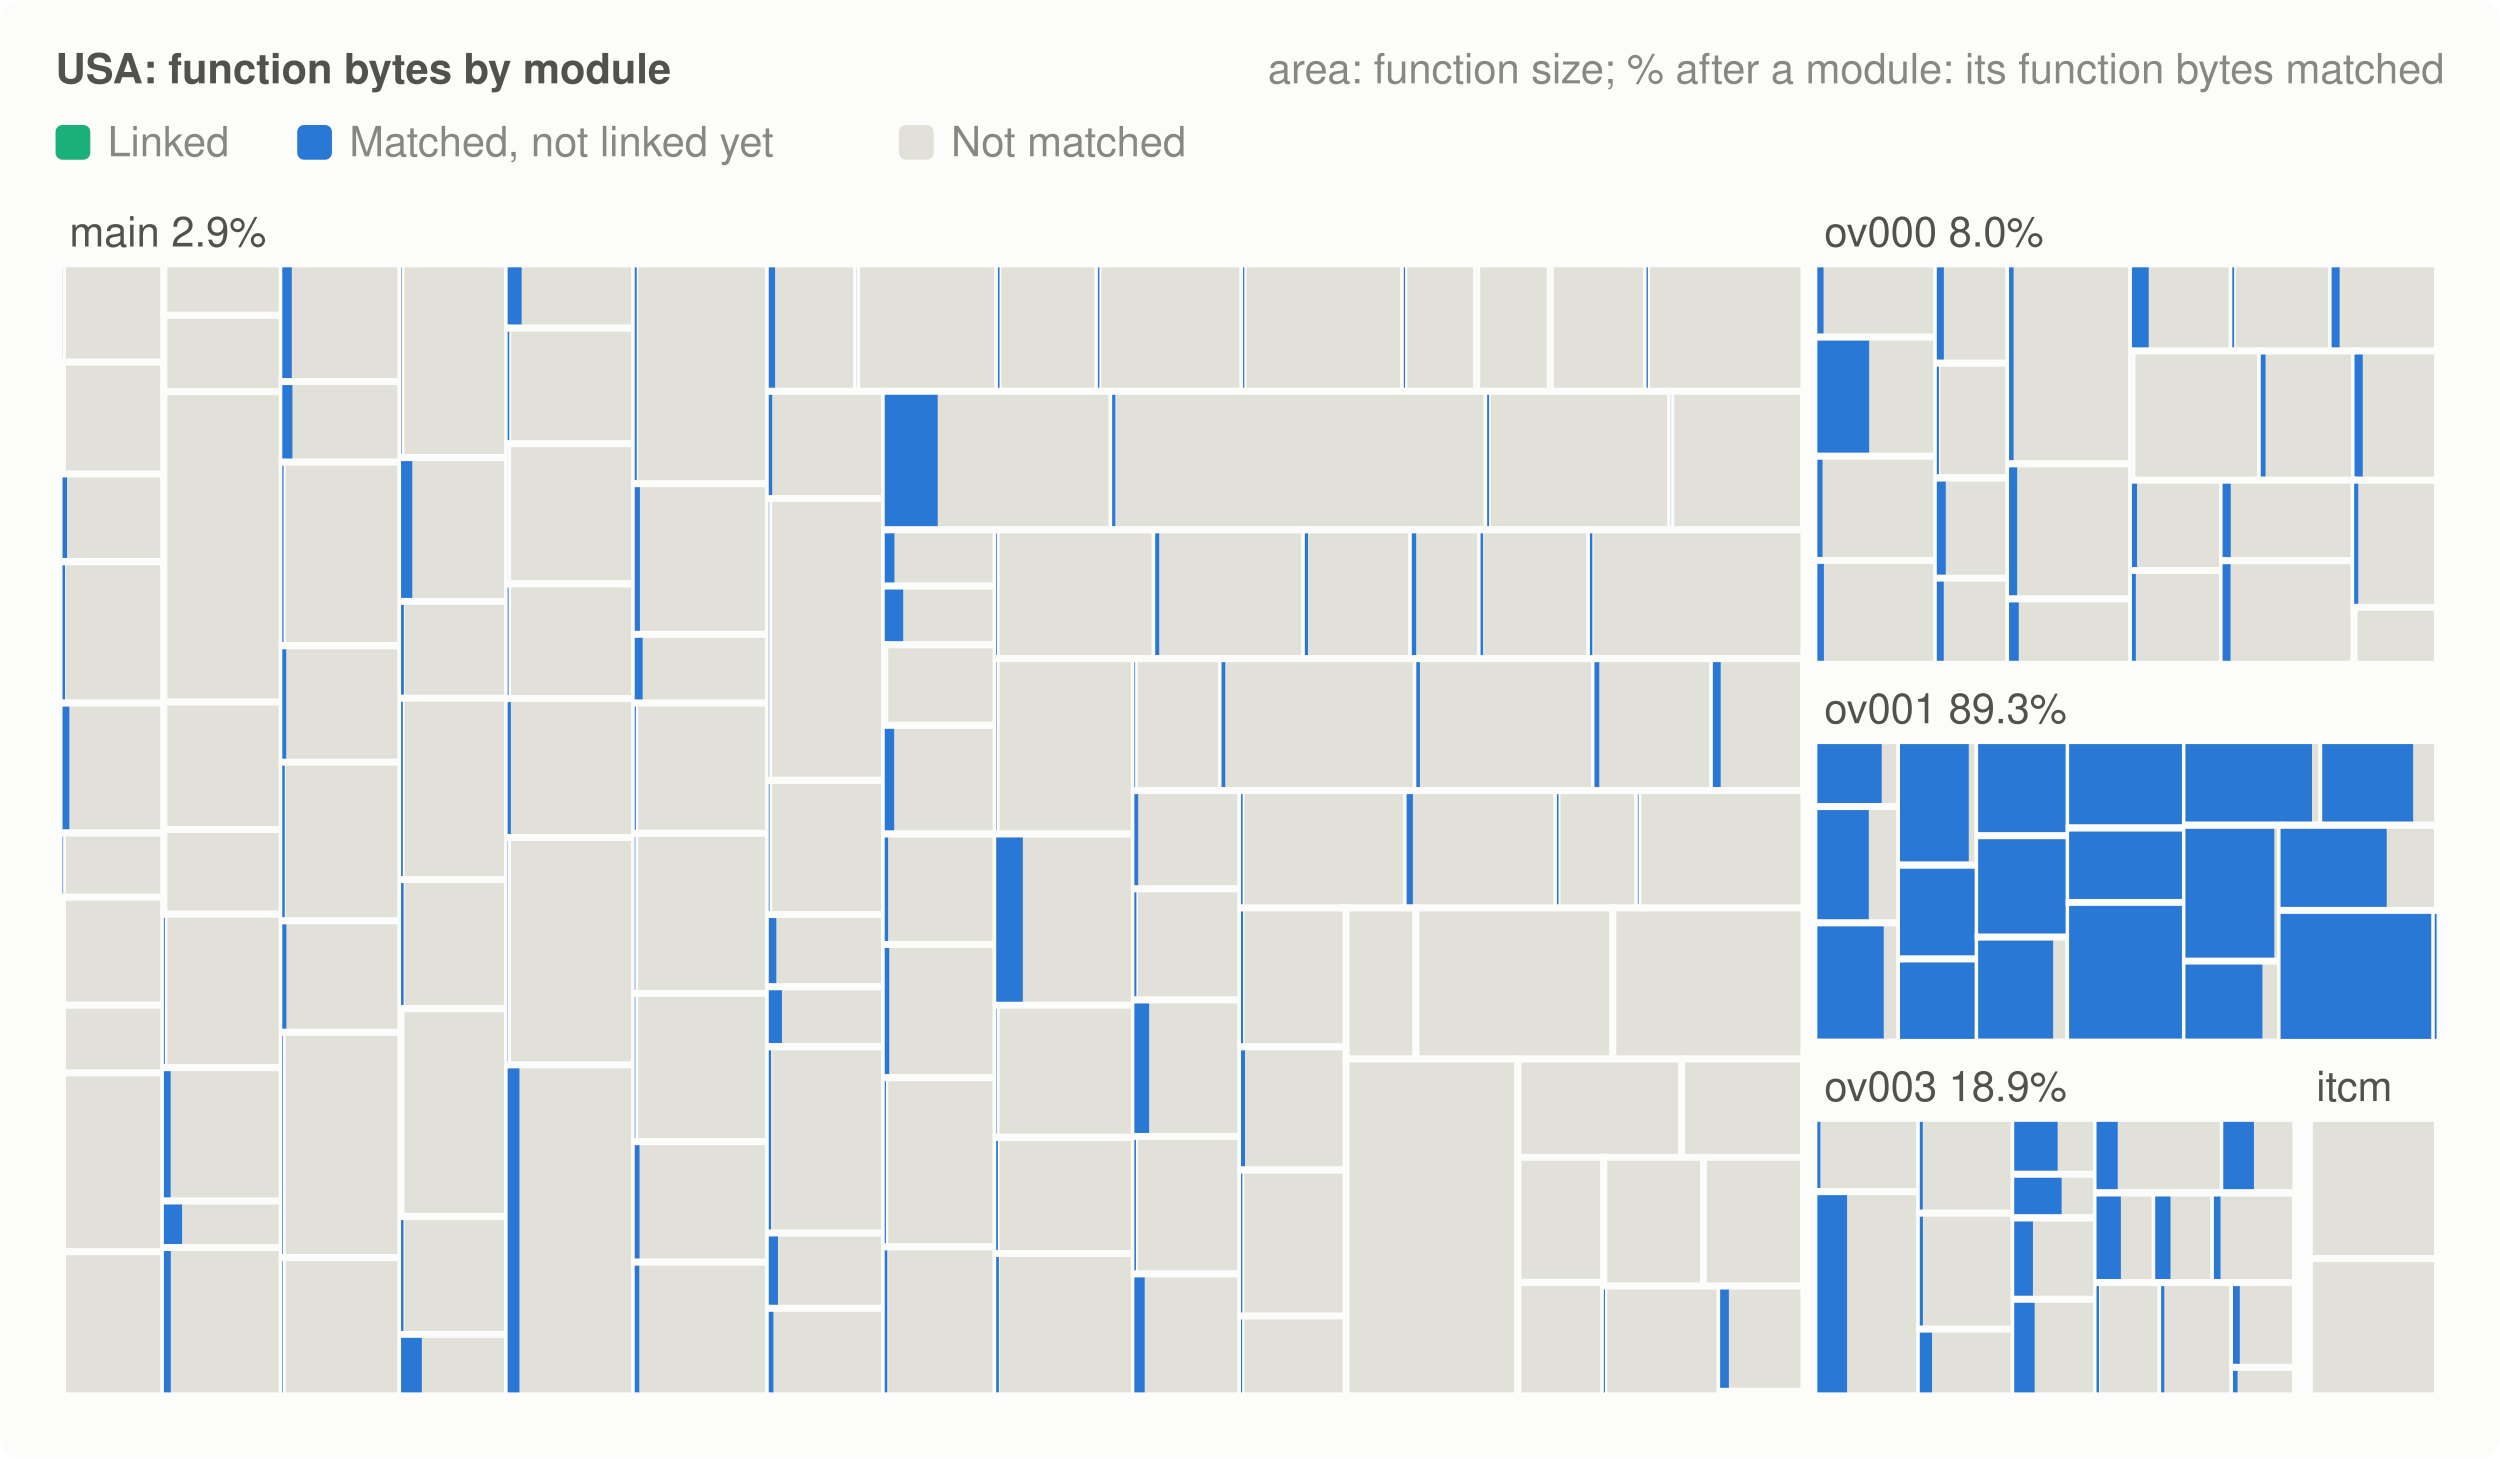
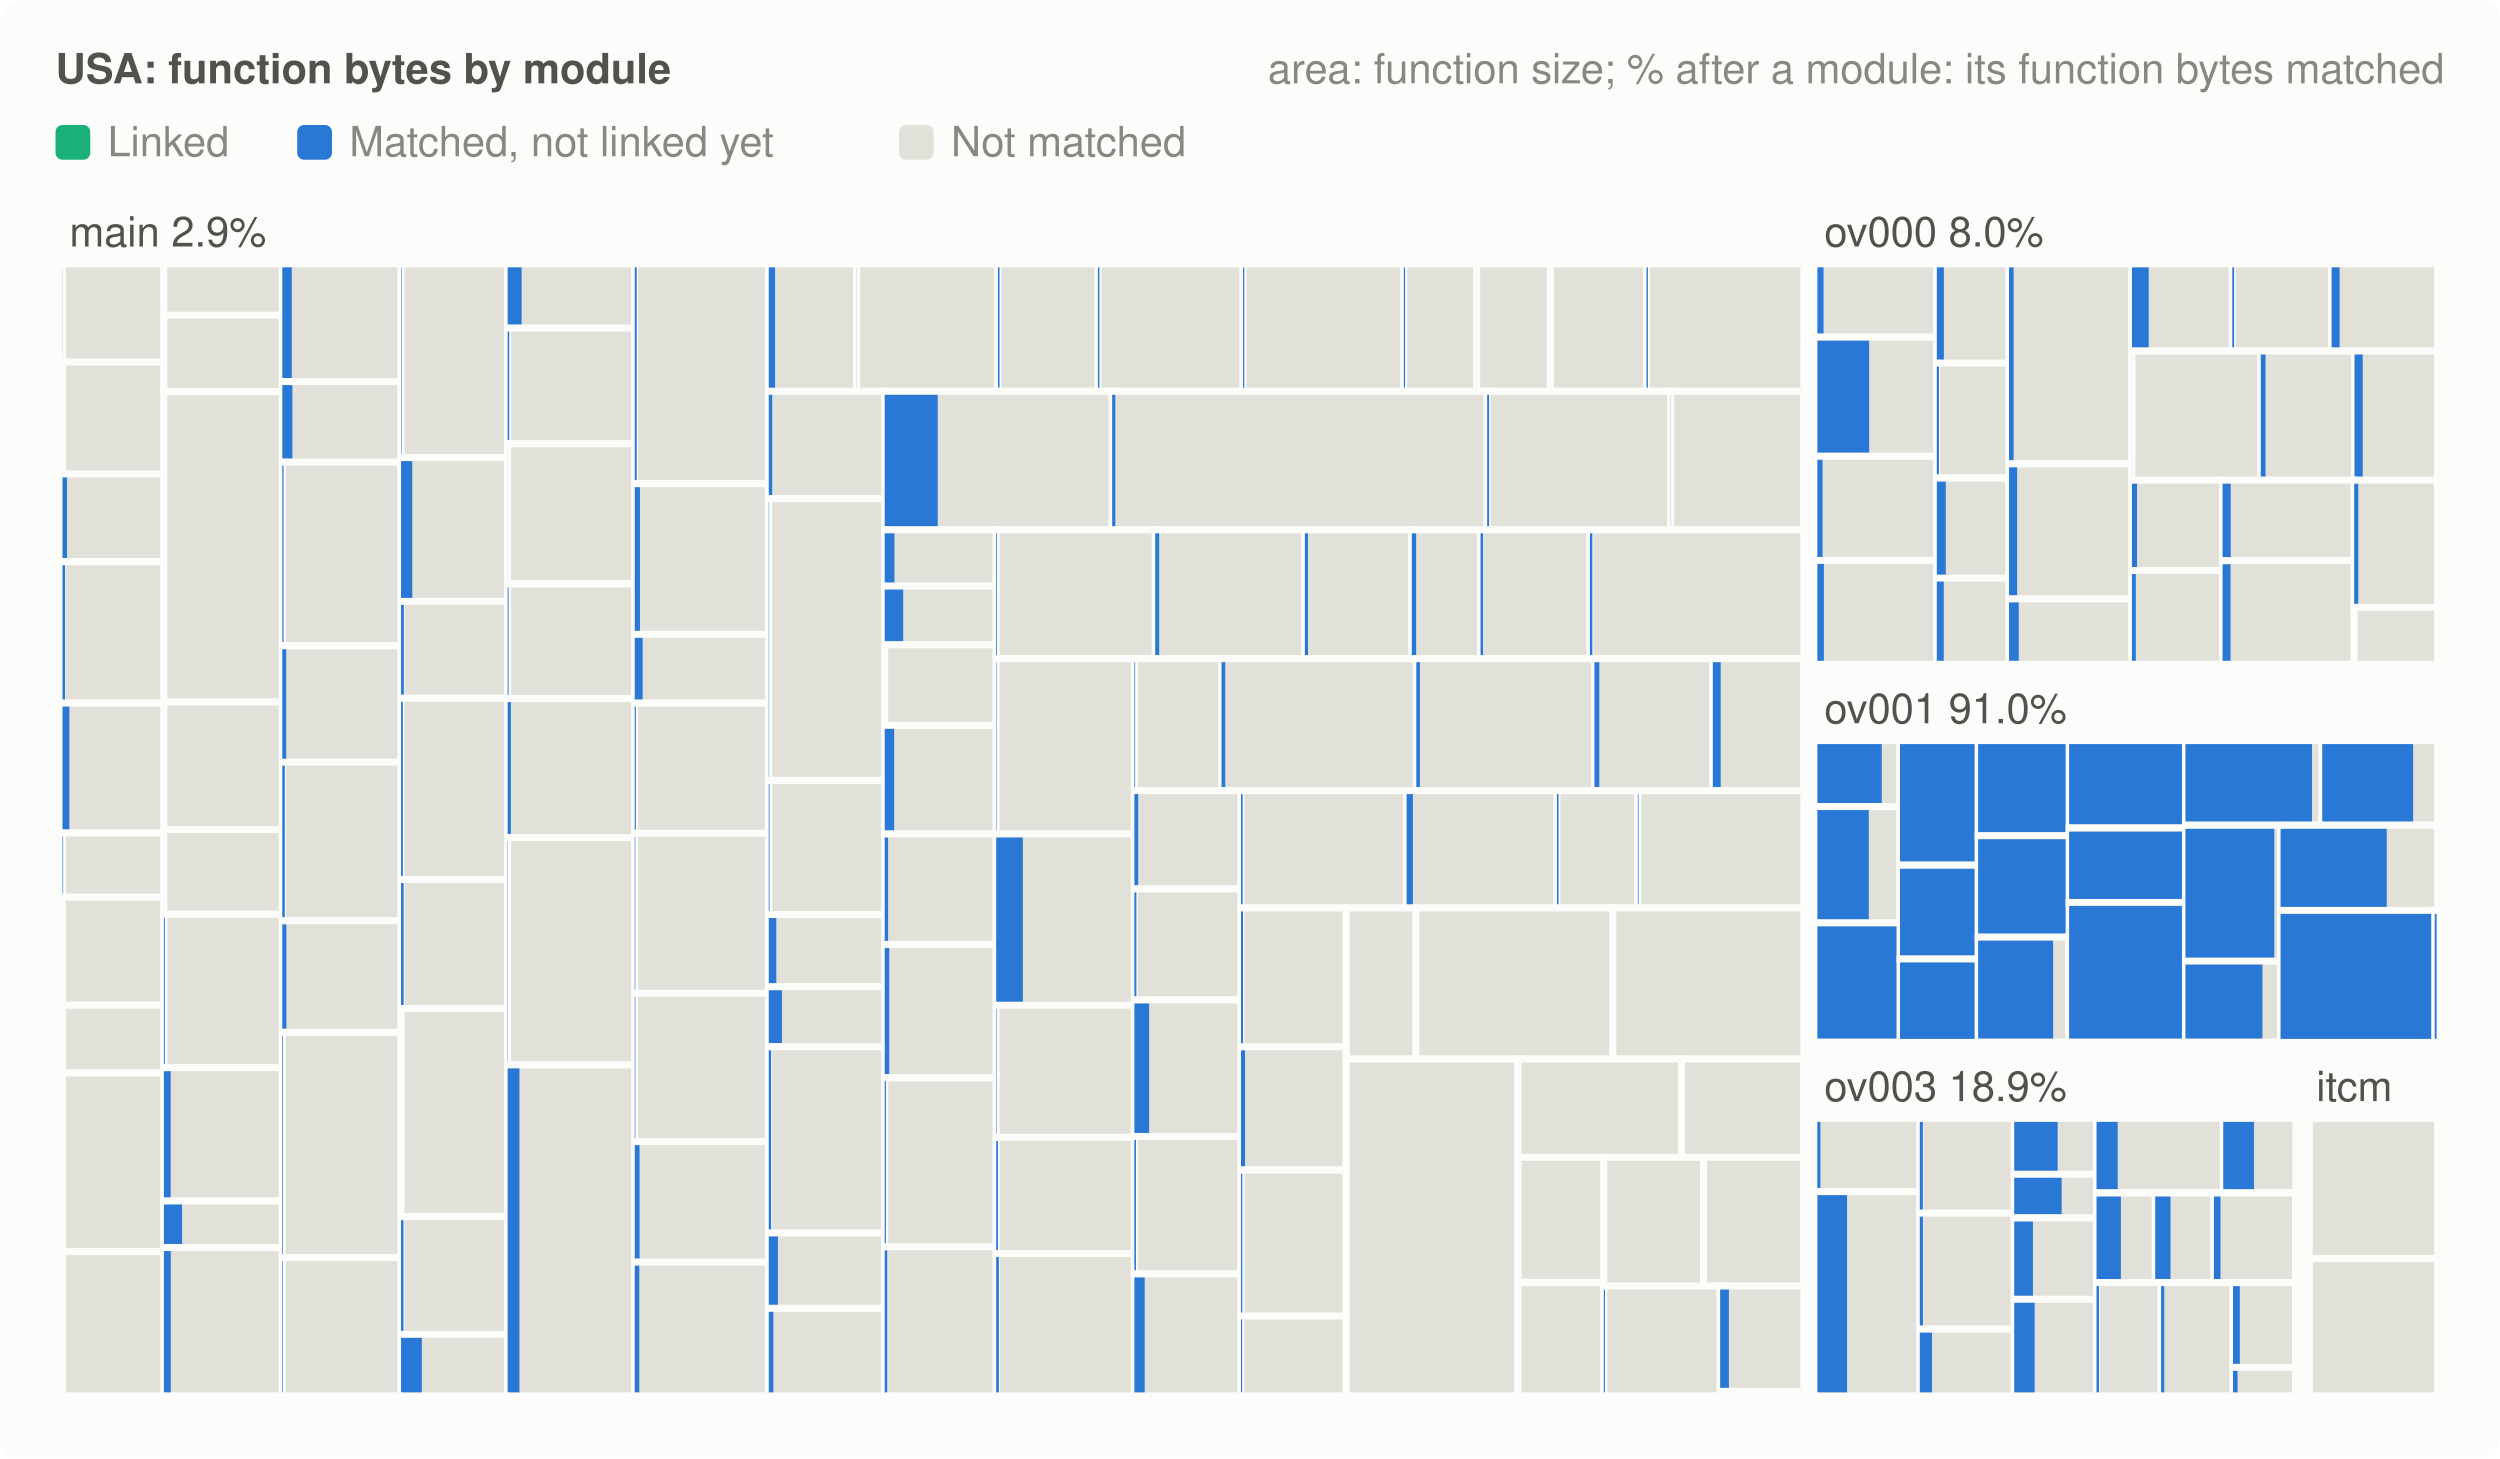
<svg xmlns="http://www.w3.org/2000/svg" viewBox="0 0 720 420" width="720" height="420" role="img" aria-label="Matched and linked code by module (USA)">
  <style>.bg{fill:#fcfcfb}.lbl{fill:#52514e}.muted{fill:#898781}.todo{fill:#e1e0d9}.gap{stroke:#fcfcfb}.matched{fill:#2a78d6}.linked{fill:#1baf7a}@media (prefers-color-scheme: dark){.bg{fill:#1a1a19}.lbl{fill:#c3c2b7}.muted{fill:#898781}.todo{fill:#2c2c2a}.gap{stroke:#1a1a19}.matched{fill:#3987e5}.linked{fill:#199e70}}text{font:12px -apple-system,BlinkMacSystemFont,'Segoe UI',Helvetica,Arial,sans-serif}.head{font-weight:600}</style>
  <rect class="bg" width="720" height="420" rx="6" />
  <text class="lbl head" x="16" y="24">USA: function bytes by module</text>
  <text class="muted" x="704" y="24" text-anchor="end">area: function size; % after a module: its function bytes matched</text>
  <rect class="linked" x="16" y="36" width="10" height="10" rx="2" />
  <text class="muted" x="31" y="45">Linked</text>
  <rect class="matched" x="85.6" y="36" width="10" height="10" rx="2" />
  <text class="muted" x="100.6" y="45">Matched, not linked yet</text>
  <rect class="todo" x="258.9" y="36" width="10" height="10" rx="2" />
  <text class="muted" x="273.9" y="45">Not matched</text>
  <rect class="todo gap" x="18.0" y="76.0" width="29.2" height="28.3" stroke-width="2" />
  <rect class="matched" x="18.0" y="77.0" width="0.03" height="26.3" />
  <rect class="todo gap" x="18.0" y="104.3" width="29.2" height="32.3" stroke-width="2" />
  <rect class="todo gap" x="18.0" y="136.5" width="29.2" height="25.2" stroke-width="2" />
  <rect class="matched" x="18.0" y="137.5" width="1.30" height="23.2" />
  <rect class="todo gap" x="18.0" y="161.8" width="29.2" height="40.7" stroke-width="2" />
  <rect class="matched" x="18.0" y="162.8" width="0.75" height="38.7" />
  <rect class="todo gap" x="18.0" y="202.5" width="29.2" height="37.4" stroke-width="2" />
  <rect class="matched" x="18.0" y="203.5" width="1.97" height="35.4" />
  <rect class="todo gap" x="18.0" y="239.9" width="29.2" height="18.5" stroke-width="2" />
  <rect class="matched" x="18.0" y="240.9" width="0.18" height="16.5" />
  <rect class="todo gap" x="18.0" y="258.4" width="29.2" height="31.1" stroke-width="2" />
  <rect class="todo gap" x="18.0" y="289.5" width="29.2" height="19.5" stroke-width="2" />
  <rect class="todo gap" x="18.0" y="309.0" width="29.2" height="51.5" stroke-width="2" />
  <rect class="todo gap" x="18.0" y="360.5" width="29.2" height="41.5" stroke-width="2" />
  <rect class="todo gap" x="47.2" y="76.0" width="34.1" height="14.8" stroke-width="2" />
  <rect class="todo gap" x="47.2" y="90.8" width="34.1" height="22.0" stroke-width="2" />
  <rect class="todo gap" x="47.2" y="112.8" width="34.1" height="89.4" stroke-width="2" />
  <rect class="todo gap" x="47.2" y="202.2" width="34.1" height="36.7" stroke-width="2" />
  <rect class="todo gap" x="47.2" y="238.9" width="34.1" height="24.4" stroke-width="2" />
  <rect class="todo gap" x="47.2" y="263.3" width="34.1" height="44.2" stroke-width="2" />
  <rect class="matched" x="47.2" y="264.3" width="0.28" height="42.2" />
  <rect class="todo gap" x="47.2" y="307.5" width="34.1" height="38.4" stroke-width="2" />
  <rect class="matched" x="47.2" y="308.5" width="1.95" height="36.4" />
  <rect class="todo gap" x="47.2" y="345.9" width="34.1" height="13.4" stroke-width="2" />
  <rect class="matched" x="47.2" y="346.9" width="5.24" height="11.4" />
  <rect class="todo gap" x="47.2" y="359.3" width="34.1" height="42.7" stroke-width="2" />
  <rect class="matched" x="47.2" y="360.3" width="1.98" height="40.7" />
  <rect class="todo gap" x="81.3" y="76.0" width="34.2" height="33.9" stroke-width="2" />
  <rect class="matched" x="81.3" y="77.0" width="2.74" height="31.9" />
  <rect class="todo gap" x="81.3" y="109.9" width="34.2" height="23.2" stroke-width="2" />
  <rect class="matched" x="81.3" y="110.9" width="2.91" height="21.2" />
  <rect class="todo gap" x="81.3" y="133.1" width="34.2" height="52.8" stroke-width="2" />
  <rect class="matched" x="81.3" y="134.1" width="0.36" height="50.8" />
  <rect class="todo gap" x="81.3" y="186.0" width="34.2" height="33.6" stroke-width="2" />
  <rect class="matched" x="81.3" y="187.0" width="1.13" height="31.6" />
  <rect class="todo gap" x="81.3" y="219.5" width="34.2" height="45.7" stroke-width="2" />
  <rect class="matched" x="81.3" y="220.5" width="0.72" height="43.7" />
  <rect class="todo gap" x="81.3" y="265.2" width="34.2" height="32.1" stroke-width="2" />
  <rect class="matched" x="81.3" y="266.2" width="1.18" height="30.1" />
  <rect class="todo gap" x="81.3" y="297.3" width="34.2" height="64.9" stroke-width="2" />
  <rect class="matched" x="81.3" y="298.3" width="0.20" height="62.9" />
  <rect class="todo gap" x="81.3" y="362.2" width="34.2" height="39.8" stroke-width="2" />
  <rect class="matched" x="81.3" y="363.2" width="0.19" height="37.8" />
  <rect class="todo gap" x="115.5" y="76.0" width="30.7" height="55.8" stroke-width="2" />
  <rect class="matched" x="115.5" y="77.0" width="0.15" height="53.8" />
  <rect class="todo gap" x="115.5" y="131.8" width="30.7" height="41.5" stroke-width="2" />
  <rect class="matched" x="115.5" y="132.8" width="3.23" height="39.5" />
  <rect class="todo gap" x="115.5" y="173.2" width="30.7" height="27.9" stroke-width="2" />
  <rect class="matched" x="115.5" y="174.2" width="0.81" height="25.9" />
  <rect class="todo gap" x="115.5" y="201.1" width="30.7" height="52.2" stroke-width="2" />
  <rect class="matched" x="115.5" y="202.1" width="0.52" height="50.2" />
  <rect class="todo gap" x="115.5" y="253.3" width="30.7" height="37.2" stroke-width="2" />
  <rect class="matched" x="115.5" y="254.3" width="0.75" height="35.2" />
  <rect class="todo gap" x="115.5" y="290.5" width="30.7" height="59.8" stroke-width="2" />
  <rect class="todo gap" x="115.5" y="350.4" width="30.7" height="34.0" stroke-width="2" />
  <rect class="matched" x="115.5" y="351.4" width="0.71" height="32.0" />
  <rect class="todo gap" x="115.5" y="384.3" width="30.7" height="17.7" stroke-width="2" />
  <rect class="matched" x="115.5" y="385.3" width="5.99" height="15.7" />
  <rect class="todo gap" x="146.2" y="76.0" width="36.6" height="18.5" stroke-width="2" />
  <rect class="matched" x="146.2" y="77.0" width="4.03" height="16.5" />
  <rect class="todo gap" x="146.2" y="94.5" width="36.6" height="33.3" stroke-width="2" />
  <rect class="matched" x="146.2" y="95.5" width="0.47" height="31.3" />
  <rect class="todo gap" x="146.2" y="127.8" width="36.6" height="40.3" stroke-width="2" />
  <rect class="matched" x="146.2" y="128.8" width="0.02" height="38.3" />
  <rect class="todo gap" x="146.2" y="168.2" width="36.6" height="33.0" stroke-width="2" />
  <rect class="matched" x="146.2" y="169.2" width="0.27" height="31.0" />
  <rect class="todo gap" x="146.2" y="201.2" width="36.6" height="40.0" stroke-width="2" />
  <rect class="matched" x="146.2" y="202.2" width="0.94" height="38.0" />
  <rect class="todo gap" x="146.2" y="241.2" width="36.6" height="65.5" stroke-width="2" />
  <rect class="matched" x="146.2" y="242.2" width="0.10" height="63.5" />
  <rect class="todo gap" x="146.2" y="306.7" width="36.6" height="95.3" stroke-width="2" />
  <rect class="matched" x="146.2" y="307.7" width="3.40" height="93.3" />
  <rect class="todo gap" x="182.8" y="76.0" width="38.5" height="63.3" stroke-width="2" />
  <rect class="matched" x="182.8" y="77.0" width="0.58" height="61.3" />
  <rect class="todo gap" x="182.8" y="139.3" width="38.5" height="43.4" stroke-width="2" />
  <rect class="matched" x="182.8" y="140.3" width="1.50" height="41.4" />
  <rect class="todo gap" x="182.8" y="182.7" width="38.5" height="19.8" stroke-width="2" />
  <rect class="matched" x="182.8" y="183.7" width="2.29" height="17.8" />
  <rect class="todo gap" x="182.8" y="202.5" width="38.5" height="37.5" stroke-width="2" />
  <rect class="matched" x="182.8" y="203.5" width="0.33" height="35.5" />
  <rect class="todo gap" x="182.8" y="240.0" width="38.5" height="46.1" stroke-width="2" />
  <rect class="matched" x="182.8" y="241.0" width="0.17" height="44.1" />
  <rect class="todo gap" x="182.8" y="286.1" width="38.5" height="42.7" stroke-width="2" />
  <rect class="matched" x="182.8" y="287.1" width="0.18" height="40.7" />
  <rect class="todo gap" x="182.8" y="328.8" width="38.5" height="34.7" stroke-width="2" />
  <rect class="matched" x="182.8" y="329.8" width="1.39" height="32.7" />
  <rect class="todo gap" x="182.8" y="363.5" width="38.5" height="38.5" stroke-width="2" />
  <rect class="matched" x="182.8" y="364.5" width="1.32" height="36.5" />
  <rect class="todo gap" x="221.4" y="76.0" width="25.3" height="36.7" stroke-width="2" />
  <rect class="matched" x="221.4" y="77.0" width="1.82" height="34.7" />
  <rect class="todo gap" x="246.7" y="76.0" width="40.7" height="36.7" stroke-width="2" />
  <rect class="matched" x="246.7" y="77.0" width="0.04" height="34.7" />
  <rect class="todo gap" x="287.4" y="76.0" width="28.9" height="36.7" stroke-width="2" />
  <rect class="matched" x="287.4" y="77.0" width="0.47" height="34.7" />
  <rect class="todo gap" x="316.2" y="76.0" width="41.8" height="36.7" stroke-width="2" />
  <rect class="matched" x="316.2" y="77.0" width="0.43" height="34.7" />
  <rect class="todo gap" x="358.0" y="76.0" width="46.3" height="36.7" stroke-width="2" />
  <rect class="matched" x="358.0" y="77.0" width="0.36" height="34.7" />
  <rect class="todo gap" x="404.3" y="76.0" width="21.0" height="36.7" stroke-width="2" />
  <rect class="matched" x="404.3" y="77.0" width="0.36" height="34.7" />
  <rect class="todo gap" x="425.3" y="76.0" width="21.2" height="36.7" stroke-width="2" />
  <rect class="matched" x="425.3" y="77.0" width="0.01" height="34.7" />
  <rect class="todo gap" x="446.5" y="76.0" width="27.7" height="36.7" stroke-width="2" />
  <rect class="matched" x="446.5" y="77.0" width="0.01" height="34.7" />
  <rect class="todo gap" x="474.2" y="76.0" width="45.3" height="36.7" stroke-width="2" />
  <rect class="matched" x="474.2" y="77.0" width="0.40" height="34.7" />
  <rect class="todo gap" x="221.4" y="112.7" width="33.4" height="30.9" stroke-width="2" />
  <rect class="matched" x="221.4" y="113.7" width="1.00" height="28.9" />
  <rect class="todo gap" x="221.4" y="143.6" width="33.4" height="81.1" stroke-width="2" />
  <rect class="matched" x="221.4" y="144.6" width="0.12" height="79.1" />
  <rect class="todo gap" x="221.4" y="224.8" width="33.4" height="38.6" stroke-width="2" />
  <rect class="matched" x="221.4" y="225.8" width="0.23" height="36.6" />
  <rect class="todo gap" x="221.4" y="263.4" width="33.4" height="20.8" stroke-width="2" />
  <rect class="matched" x="221.4" y="264.4" width="2.18" height="18.8" />
  <rect class="todo gap" x="221.4" y="284.2" width="33.4" height="17.2" stroke-width="2" />
  <rect class="matched" x="221.4" y="285.2" width="3.80" height="15.2" />
  <rect class="todo gap" x="221.4" y="301.5" width="33.4" height="53.7" stroke-width="2" />
  <rect class="matched" x="221.4" y="302.5" width="0.70" height="51.7" />
  <rect class="todo gap" x="221.4" y="355.1" width="33.4" height="21.7" stroke-width="2" />
  <rect class="matched" x="221.4" y="356.1" width="2.65" height="19.7" />
  <rect class="todo gap" x="221.4" y="376.8" width="33.4" height="25.2" stroke-width="2" />
  <rect class="matched" x="221.4" y="377.8" width="1.34" height="23.2" />
  <rect class="todo gap" x="254.8" y="112.7" width="65.5" height="39.9" stroke-width="2" />
  <rect class="matched" x="254.8" y="113.7" width="15.26" height="37.9" />
  <rect class="todo gap" x="320.3" y="112.7" width="108.0" height="39.9" stroke-width="2" />
  <rect class="matched" x="320.3" y="113.7" width="0.93" height="37.9" />
  <rect class="todo gap" x="428.3" y="112.7" width="52.9" height="39.9" stroke-width="2" />
  <rect class="matched" x="428.3" y="113.7" width="0.56" height="37.9" />
  <rect class="todo gap" x="481.2" y="112.7" width="38.2" height="39.9" stroke-width="2" />
  <rect class="matched" x="481.2" y="113.7" width="0.06" height="37.9" />
  <rect class="todo gap" x="254.8" y="152.6" width="32.1" height="16.2" stroke-width="2" />
  <rect class="matched" x="254.8" y="153.6" width="2.80" height="14.2" />
  <rect class="todo gap" x="254.8" y="168.8" width="32.1" height="16.9" stroke-width="2" />
  <rect class="matched" x="254.8" y="169.8" width="5.32" height="14.9" />
  <rect class="todo gap" x="254.8" y="185.7" width="32.1" height="23.2" stroke-width="2" />
  <rect class="todo gap" x="254.8" y="208.9" width="32.1" height="31.3" stroke-width="2" />
  <rect class="matched" x="254.8" y="209.9" width="2.72" height="29.3" />
  <rect class="todo gap" x="254.8" y="240.2" width="32.1" height="31.8" stroke-width="2" />
  <rect class="matched" x="254.8" y="241.2" width="0.98" height="29.8" />
  <rect class="todo gap" x="254.8" y="272.0" width="32.1" height="38.4" stroke-width="2" />
  <rect class="matched" x="254.8" y="273.0" width="1.30" height="36.4" />
  <rect class="todo gap" x="254.8" y="310.4" width="32.1" height="48.7" stroke-width="2" />
  <rect class="matched" x="254.8" y="311.4" width="0.35" height="46.7" />
  <rect class="todo gap" x="254.8" y="359.1" width="32.1" height="42.9" stroke-width="2" />
  <rect class="matched" x="254.8" y="360.1" width="0.75" height="40.9" />
  <rect class="todo gap" x="286.9" y="152.6" width="45.8" height="37.1" stroke-width="2" />
  <rect class="matched" x="286.9" y="153.6" width="0.23" height="35.1" />
  <rect class="todo gap" x="332.7" y="152.6" width="43.1" height="37.1" stroke-width="2" />
  <rect class="matched" x="332.7" y="153.6" width="1.15" height="35.1" />
  <rect class="todo gap" x="375.8" y="152.6" width="30.8" height="37.1" stroke-width="2" />
  <rect class="matched" x="375.8" y="153.6" width="0.92" height="35.1" />
  <rect class="todo gap" x="406.6" y="152.6" width="19.8" height="37.1" stroke-width="2" />
  <rect class="matched" x="406.6" y="153.6" width="1.25" height="35.1" />
  <rect class="todo gap" x="426.4" y="152.6" width="31.5" height="37.1" stroke-width="2" />
  <rect class="matched" x="426.4" y="153.6" width="0.75" height="35.1" />
  <rect class="todo gap" x="457.9" y="152.6" width="61.6" height="37.1" stroke-width="2" />
  <rect class="matched" x="457.9" y="153.6" width="0.70" height="35.1" />
  <rect class="todo gap" x="286.9" y="189.7" width="39.8" height="50.5" stroke-width="2" />
  <rect class="matched" x="286.9" y="190.7" width="0.13" height="48.5" />
  <rect class="todo gap" x="286.9" y="240.2" width="39.8" height="49.4" stroke-width="2" />
  <rect class="matched" x="286.9" y="241.2" width="7.68" height="47.4" />
  <rect class="todo gap" x="286.9" y="289.5" width="39.8" height="38.0" stroke-width="2" />
  <rect class="matched" x="286.9" y="290.5" width="0.14" height="36.0" />
  <rect class="todo gap" x="286.9" y="327.6" width="39.8" height="33.5" stroke-width="2" />
  <rect class="matched" x="286.9" y="328.6" width="0.50" height="31.5" />
  <rect class="todo gap" x="286.9" y="361.0" width="39.8" height="41.0" stroke-width="2" />
  <rect class="matched" x="286.9" y="362.0" width="0.78" height="39.0" />
  <rect class="todo gap" x="326.7" y="189.7" width="25.1" height="38.0" stroke-width="2" />
  <rect class="matched" x="326.7" y="190.7" width="0.21" height="36.0" />
  <rect class="todo gap" x="351.8" y="189.7" width="56.1" height="38.0" stroke-width="2" />
  <rect class="matched" x="351.8" y="190.7" width="1.07" height="36.0" />
  <rect class="todo gap" x="407.9" y="189.7" width="51.3" height="38.0" stroke-width="2" />
  <rect class="matched" x="407.9" y="190.7" width="1.04" height="36.0" />
  <rect class="todo gap" x="459.2" y="189.7" width="34.1" height="38.0" stroke-width="2" />
  <rect class="matched" x="459.2" y="190.7" width="1.39" height="36.0" />
  <rect class="todo gap" x="493.3" y="189.7" width="26.1" height="38.0" stroke-width="2" />
  <rect class="matched" x="493.3" y="190.7" width="2.26" height="36.0" />
  <rect class="todo gap" x="326.7" y="227.7" width="30.7" height="28.3" stroke-width="2" />
  <rect class="matched" x="326.7" y="228.7" width="1.10" height="26.3" />
  <rect class="todo gap" x="326.7" y="256.0" width="30.7" height="32.0" stroke-width="2" />
  <rect class="matched" x="326.7" y="257.0" width="0.58" height="30.0" />
  <rect class="todo gap" x="326.7" y="288.0" width="30.7" height="39.3" stroke-width="2" />
  <rect class="matched" x="326.7" y="289.0" width="4.25" height="37.3" />
  <rect class="todo gap" x="326.7" y="327.3" width="30.7" height="39.6" stroke-width="2" />
  <rect class="matched" x="326.7" y="328.3" width="0.46" height="37.6" />
  <rect class="todo gap" x="326.7" y="366.9" width="30.7" height="35.1" stroke-width="2" />
  <rect class="matched" x="326.7" y="367.9" width="2.97" height="33.1" />
  <rect class="todo gap" x="357.4" y="227.7" width="47.7" height="33.8" stroke-width="2" />
  <rect class="matched" x="357.4" y="228.7" width="0.48" height="31.8" />
  <rect class="todo gap" x="405.1" y="227.7" width="43.3" height="33.8" stroke-width="2" />
  <rect class="matched" x="405.1" y="228.7" width="1.81" height="31.8" />
  <rect class="todo gap" x="448.4" y="227.7" width="23.3" height="33.8" stroke-width="2" />
  <rect class="matched" x="448.4" y="228.7" width="0.46" height="31.8" />
  <rect class="todo gap" x="471.7" y="227.7" width="47.8" height="33.8" stroke-width="2" />
  <rect class="matched" x="471.7" y="228.7" width="0.20" height="31.8" />
  <rect class="todo gap" x="357.4" y="261.5" width="30.3" height="40.0" stroke-width="2" />
  <rect class="matched" x="357.4" y="262.5" width="0.60" height="38.0" />
  <rect class="todo gap" x="357.4" y="301.5" width="30.3" height="35.4" stroke-width="2" />
  <rect class="matched" x="357.4" y="302.5" width="1.16" height="33.4" />
  <rect class="todo gap" x="357.4" y="337.0" width="30.3" height="42.1" stroke-width="2" />
  <rect class="matched" x="357.4" y="338.0" width="0.39" height="40.1" />
  <rect class="todo gap" x="357.4" y="379.0" width="30.3" height="23.0" stroke-width="2" />
  <rect class="matched" x="357.4" y="380.0" width="0.33" height="21.0" />
  <rect class="todo gap" x="387.7" y="261.5" width="20.1" height="43.5" stroke-width="2" />
  <rect class="todo gap" x="407.8" y="261.5" width="56.7" height="43.5" stroke-width="2" />
  <rect class="todo gap" x="464.5" y="261.5" width="55.0" height="43.5" stroke-width="2" />
  <rect class="todo gap" x="387.7" y="305.0" width="49.4" height="97.0" stroke-width="2" />
  <rect class="todo gap" x="437.2" y="305.0" width="47.2" height="28.4" stroke-width="2" />
  <rect class="todo gap" x="484.3" y="305.0" width="35.1" height="28.4" stroke-width="2" />
  <rect class="todo gap" x="437.2" y="333.3" width="24.7" height="36.0" stroke-width="2" />
  <rect class="todo gap" x="437.2" y="369.4" width="24.7" height="32.6" stroke-width="2" />
  <rect class="todo gap" x="461.9" y="333.3" width="28.7" height="37.1" stroke-width="2" />
  <rect class="todo gap" x="490.6" y="333.3" width="28.8" height="37.1" stroke-width="2" />
  <rect class="todo gap" x="461.9" y="370.4" width="33.5" height="31.6" stroke-width="2" />
  <rect class="matched" x="461.9" y="371.4" width="0.33" height="29.6" />
  <rect class="todo gap" x="495.4" y="370.4" width="24.1" height="30.4" stroke-width="2" />
  <rect class="matched" x="495.4" y="371.4" width="2.52" height="28.4" />
  <rect class="todo gap" x="495.4" y="400.7" width="24.1" height="1.3" stroke-width="2" />
  <rect class="matched" x="495.4" y="401.7" width="0.75" height="0.0" />
  <text class="lbl" x="20.0" y="71.0">main 2.9%</text>
  <rect class="todo gap" x="523.4" y="76.0" width="34.4" height="21.1" stroke-width="2" />
  <rect class="matched" x="523.4" y="77.0" width="1.78" height="19.1" />
  <rect class="todo gap" x="523.4" y="97.1" width="34.4" height="34.3" stroke-width="2" />
  <rect class="matched" x="523.4" y="98.1" width="14.92" height="32.3" />
  <rect class="todo gap" x="523.4" y="131.4" width="34.4" height="30.1" stroke-width="2" />
  <rect class="matched" x="523.4" y="132.4" width="1.49" height="28.1" />
  <rect class="todo gap" x="523.4" y="161.4" width="34.4" height="29.9" stroke-width="2" />
  <rect class="matched" x="523.4" y="162.4" width="1.88" height="27.9" />
  <rect class="todo gap" x="557.8" y="76.0" width="20.8" height="28.6" stroke-width="2" />
  <rect class="matched" x="557.8" y="77.0" width="2.03" height="26.6" />
  <rect class="todo gap" x="557.8" y="104.6" width="20.8" height="33.0" stroke-width="2" />
  <rect class="matched" x="557.8" y="105.6" width="0.62" height="31.0" />
  <rect class="todo gap" x="557.8" y="137.7" width="20.8" height="28.9" stroke-width="2" />
  <rect class="matched" x="557.8" y="138.7" width="2.58" height="26.9" />
  <rect class="todo gap" x="557.8" y="166.5" width="20.8" height="24.8" stroke-width="2" />
  <rect class="matched" x="557.8" y="167.5" width="2.00" height="22.8" />
  <rect class="todo gap" x="578.6" y="76.0" width="35.3" height="57.6" stroke-width="2" />
  <rect class="matched" x="578.6" y="77.0" width="1.32" height="55.6" />
  <rect class="todo gap" x="578.6" y="133.6" width="35.3" height="38.9" stroke-width="2" />
  <rect class="matched" x="578.6" y="134.6" width="2.33" height="36.9" />
  <rect class="todo gap" x="578.6" y="172.5" width="35.3" height="18.8" stroke-width="2" />
  <rect class="matched" x="578.6" y="173.5" width="2.80" height="16.8" />
  <rect class="todo gap" x="614.0" y="76.0" width="28.9" height="25.1" stroke-width="2" />
  <rect class="matched" x="614.0" y="77.0" width="4.83" height="23.1" />
  <rect class="todo gap" x="642.9" y="76.0" width="28.7" height="25.1" stroke-width="2" />
  <rect class="matched" x="642.9" y="77.0" width="0.53" height="23.1" />
  <rect class="todo gap" x="671.5" y="76.0" width="30.5" height="25.1" stroke-width="2" />
  <rect class="matched" x="671.5" y="77.0" width="2.31" height="23.1" />
  <rect class="todo gap" x="614.0" y="101.1" width="37.1" height="37.2" stroke-width="2" />
  <rect class="matched" x="614.0" y="102.1" width="0.01" height="35.2" />
  <rect class="todo gap" x="651.1" y="101.1" width="27.1" height="37.2" stroke-width="2" />
  <rect class="matched" x="651.1" y="102.1" width="1.38" height="35.2" />
  <rect class="todo gap" x="678.1" y="101.1" width="23.9" height="37.2" stroke-width="2" />
  <rect class="matched" x="678.1" y="102.1" width="2.37" height="35.2" />
  <rect class="todo gap" x="614.0" y="138.3" width="26.1" height="26.0" stroke-width="2" />
  <rect class="matched" x="614.0" y="139.3" width="1.46" height="24.0" />
  <rect class="todo gap" x="614.0" y="164.3" width="26.1" height="27.0" stroke-width="2" />
  <rect class="matched" x="614.0" y="165.3" width="1.12" height="25.0" />
  <rect class="todo gap" x="640.1" y="138.3" width="37.9" height="23.2" stroke-width="2" />
  <rect class="matched" x="640.1" y="139.3" width="2.35" height="21.2" />
  <rect class="todo gap" x="640.1" y="161.5" width="37.9" height="29.8" stroke-width="2" />
  <rect class="matched" x="640.1" y="162.5" width="2.30" height="27.8" />
  <rect class="todo gap" x="678.0" y="138.3" width="24.0" height="36.7" stroke-width="2" />
  <rect class="matched" x="678.0" y="139.3" width="1.18" height="34.7" />
  <rect class="todo gap" x="678.0" y="174.9" width="24.0" height="16.4" stroke-width="2" />
  <text class="lbl" x="525.4" y="71.0">ov000 8.0%</text>
  <rect class="todo gap" x="523.4" y="213.3" width="23.8" height="19.0" stroke-width="2" />
  <rect class="matched" x="523.4" y="214.3" width="18.54" height="17.0" />
  <rect class="todo gap" x="523.4" y="232.3" width="23.8" height="33.5" stroke-width="2" />
  <rect class="matched" x="523.4" y="233.3" width="14.81" height="31.5" />
  <rect class="todo gap" x="523.4" y="265.8" width="23.8" height="34.3" stroke-width="2" />
-   <rect class="matched" x="523.4" y="266.8" width="19.12" height="32.3" />
+   <rect class="matched" x="523.4" y="266.8" width="23.78" height="32.3" />
  <rect class="todo gap" x="547.2" y="213.3" width="22.5" height="35.8" stroke-width="2" />
-   <rect class="matched" x="547.2" y="214.3" width="19.81" height="33.8" />
+   <rect class="matched" x="547.2" y="214.3" width="22.28" height="33.8" />
  <rect class="todo gap" x="547.2" y="249.2" width="22.5" height="27.0" stroke-width="2" />
-   <rect class="matched" x="547.2" y="250.2" width="21.78" height="25.0" />
+   <rect class="matched" x="547.2" y="250.2" width="22.19" height="25.0" />
  <rect class="todo gap" x="547.2" y="276.2" width="22.5" height="24.0" stroke-width="2" />
  <rect class="matched" x="547.2" y="277.2" width="22.51" height="22.0" />
  <rect class="todo gap" x="569.7" y="213.3" width="26.1" height="27.4" stroke-width="2" />
  <rect class="matched" x="569.7" y="214.3" width="26.12" height="25.4" />
  <rect class="todo gap" x="569.7" y="240.7" width="26.1" height="29.2" stroke-width="2" />
  <rect class="matched" x="569.7" y="241.7" width="26.12" height="27.2" />
  <rect class="todo gap" x="569.7" y="269.9" width="26.1" height="30.2" stroke-width="2" />
  <rect class="matched" x="569.7" y="270.9" width="21.60" height="28.2" />
  <rect class="todo gap" x="595.9" y="213.3" width="33.6" height="25.1" stroke-width="2" />
  <rect class="matched" x="595.9" y="214.3" width="33.56" height="23.1" />
  <rect class="todo gap" x="595.9" y="238.5" width="33.6" height="21.5" stroke-width="2" />
  <rect class="matched" x="595.9" y="239.5" width="33.36" height="19.5" />
  <rect class="todo gap" x="595.9" y="259.9" width="33.6" height="40.2" stroke-width="2" />
  <rect class="matched" x="595.9" y="260.9" width="32.60" height="38.2" />
  <rect class="todo gap" x="629.4" y="213.3" width="39.3" height="24.3" stroke-width="2" />
  <rect class="matched" x="629.4" y="214.3" width="36.45" height="22.3" />
  <rect class="todo gap" x="668.8" y="213.3" width="33.2" height="24.3" stroke-width="2" />
  <rect class="matched" x="668.8" y="214.3" width="26.19" height="22.3" />
  <rect class="todo gap" x="629.4" y="237.7" width="27.4" height="39.2" stroke-width="2" />
  <rect class="matched" x="629.4" y="238.7" width="25.60" height="37.2" />
  <rect class="todo gap" x="629.4" y="276.8" width="27.4" height="23.3" stroke-width="2" />
  <rect class="matched" x="629.4" y="277.8" width="22.18" height="21.3" />
  <rect class="todo gap" x="656.8" y="237.7" width="45.2" height="24.5" stroke-width="2" />
  <rect class="matched" x="656.8" y="238.7" width="30.58" height="22.5" />
  <rect class="todo gap" x="656.8" y="262.2" width="44.4" height="38.0" stroke-width="2" />
  <rect class="matched" x="656.8" y="263.2" width="44.37" height="36.0" />
  <rect class="todo gap" x="701.2" y="262.2" width="0.8" height="38.0" stroke-width="2" />
  <rect class="matched" x="701.2" y="263.2" width="0.54" height="36.0" />
-   <text class="lbl" x="525.4" y="208.3">ov001 89.3%</text>
+   <text class="lbl" x="525.4" y="208.3">ov001 91.0%</text>
  <rect class="todo gap" x="523.4" y="322.1" width="29.5" height="21.1" stroke-width="2" />
  <rect class="matched" x="523.4" y="323.1" width="0.89" height="19.1" />
  <rect class="todo gap" x="523.4" y="343.2" width="29.5" height="58.8" stroke-width="2" />
  <rect class="matched" x="523.4" y="344.2" width="8.56" height="56.8" />
  <rect class="todo gap" x="552.9" y="322.1" width="27.2" height="27.3" stroke-width="2" />
  <rect class="matched" x="552.9" y="323.1" width="0.88" height="25.3" />
  <rect class="todo gap" x="552.9" y="349.4" width="27.2" height="33.4" stroke-width="2" />
  <rect class="matched" x="552.9" y="350.4" width="0.91" height="31.4" />
  <rect class="todo gap" x="552.9" y="382.8" width="27.2" height="19.2" stroke-width="2" />
  <rect class="matched" x="552.9" y="383.8" width="3.52" height="17.2" />
  <rect class="todo gap" x="580.1" y="322.1" width="23.7" height="16.1" stroke-width="2" />
  <rect class="matched" x="580.1" y="323.1" width="12.50" height="14.1" />
  <rect class="todo gap" x="580.1" y="338.2" width="23.7" height="12.5" stroke-width="2" />
  <rect class="matched" x="580.1" y="339.2" width="13.65" height="10.5" />
  <rect class="todo gap" x="580.1" y="350.8" width="23.7" height="23.4" stroke-width="2" />
  <rect class="matched" x="580.1" y="351.8" width="5.39" height="21.4" />
  <rect class="todo gap" x="580.1" y="374.2" width="23.7" height="27.8" stroke-width="2" />
  <rect class="matched" x="580.1" y="375.2" width="5.87" height="25.8" />
  <rect class="todo gap" x="603.8" y="322.1" width="36.5" height="21.4" stroke-width="2" />
  <rect class="matched" x="603.8" y="323.1" width="6.10" height="19.4" />
  <rect class="todo gap" x="640.3" y="322.1" width="20.9" height="21.4" stroke-width="2" />
  <rect class="matched" x="640.3" y="323.1" width="8.84" height="19.4" />
  <rect class="todo gap" x="603.8" y="343.6" width="16.9" height="25.8" stroke-width="2" />
  <rect class="matched" x="603.8" y="344.6" width="7.01" height="23.8" />
  <rect class="todo gap" x="620.7" y="343.6" width="16.9" height="25.8" stroke-width="2" />
  <rect class="matched" x="620.7" y="344.6" width="4.41" height="23.8" />
  <rect class="todo gap" x="637.6" y="343.6" width="23.5" height="25.8" stroke-width="2" />
  <rect class="matched" x="637.6" y="344.6" width="1.91" height="23.8" />
  <rect class="todo gap" x="603.8" y="369.4" width="18.6" height="32.6" stroke-width="2" />
  <rect class="matched" x="603.8" y="370.4" width="0.72" height="30.6" />
  <rect class="todo gap" x="622.4" y="369.4" width="20.7" height="32.6" stroke-width="2" />
  <rect class="matched" x="622.4" y="370.4" width="0.93" height="30.6" />
  <rect class="todo gap" x="643.1" y="369.4" width="18.0" height="24.4" stroke-width="2" />
  <rect class="matched" x="643.1" y="370.4" width="1.96" height="22.4" />
  <rect class="todo gap" x="643.1" y="393.8" width="18.0" height="8.2" stroke-width="2" />
  <rect class="matched" x="643.1" y="394.8" width="1.32" height="6.2" />
  <text class="lbl" x="525.4" y="317.1">ov003 18.9%</text>
  <rect class="todo gap" x="665.1" y="322.1" width="36.9" height="40.4" stroke-width="2" />
  <rect class="todo gap" x="665.1" y="362.5" width="36.9" height="39.5" stroke-width="2" />
  <text class="lbl" x="667.1" y="317.1">itcm</text>
</svg>
